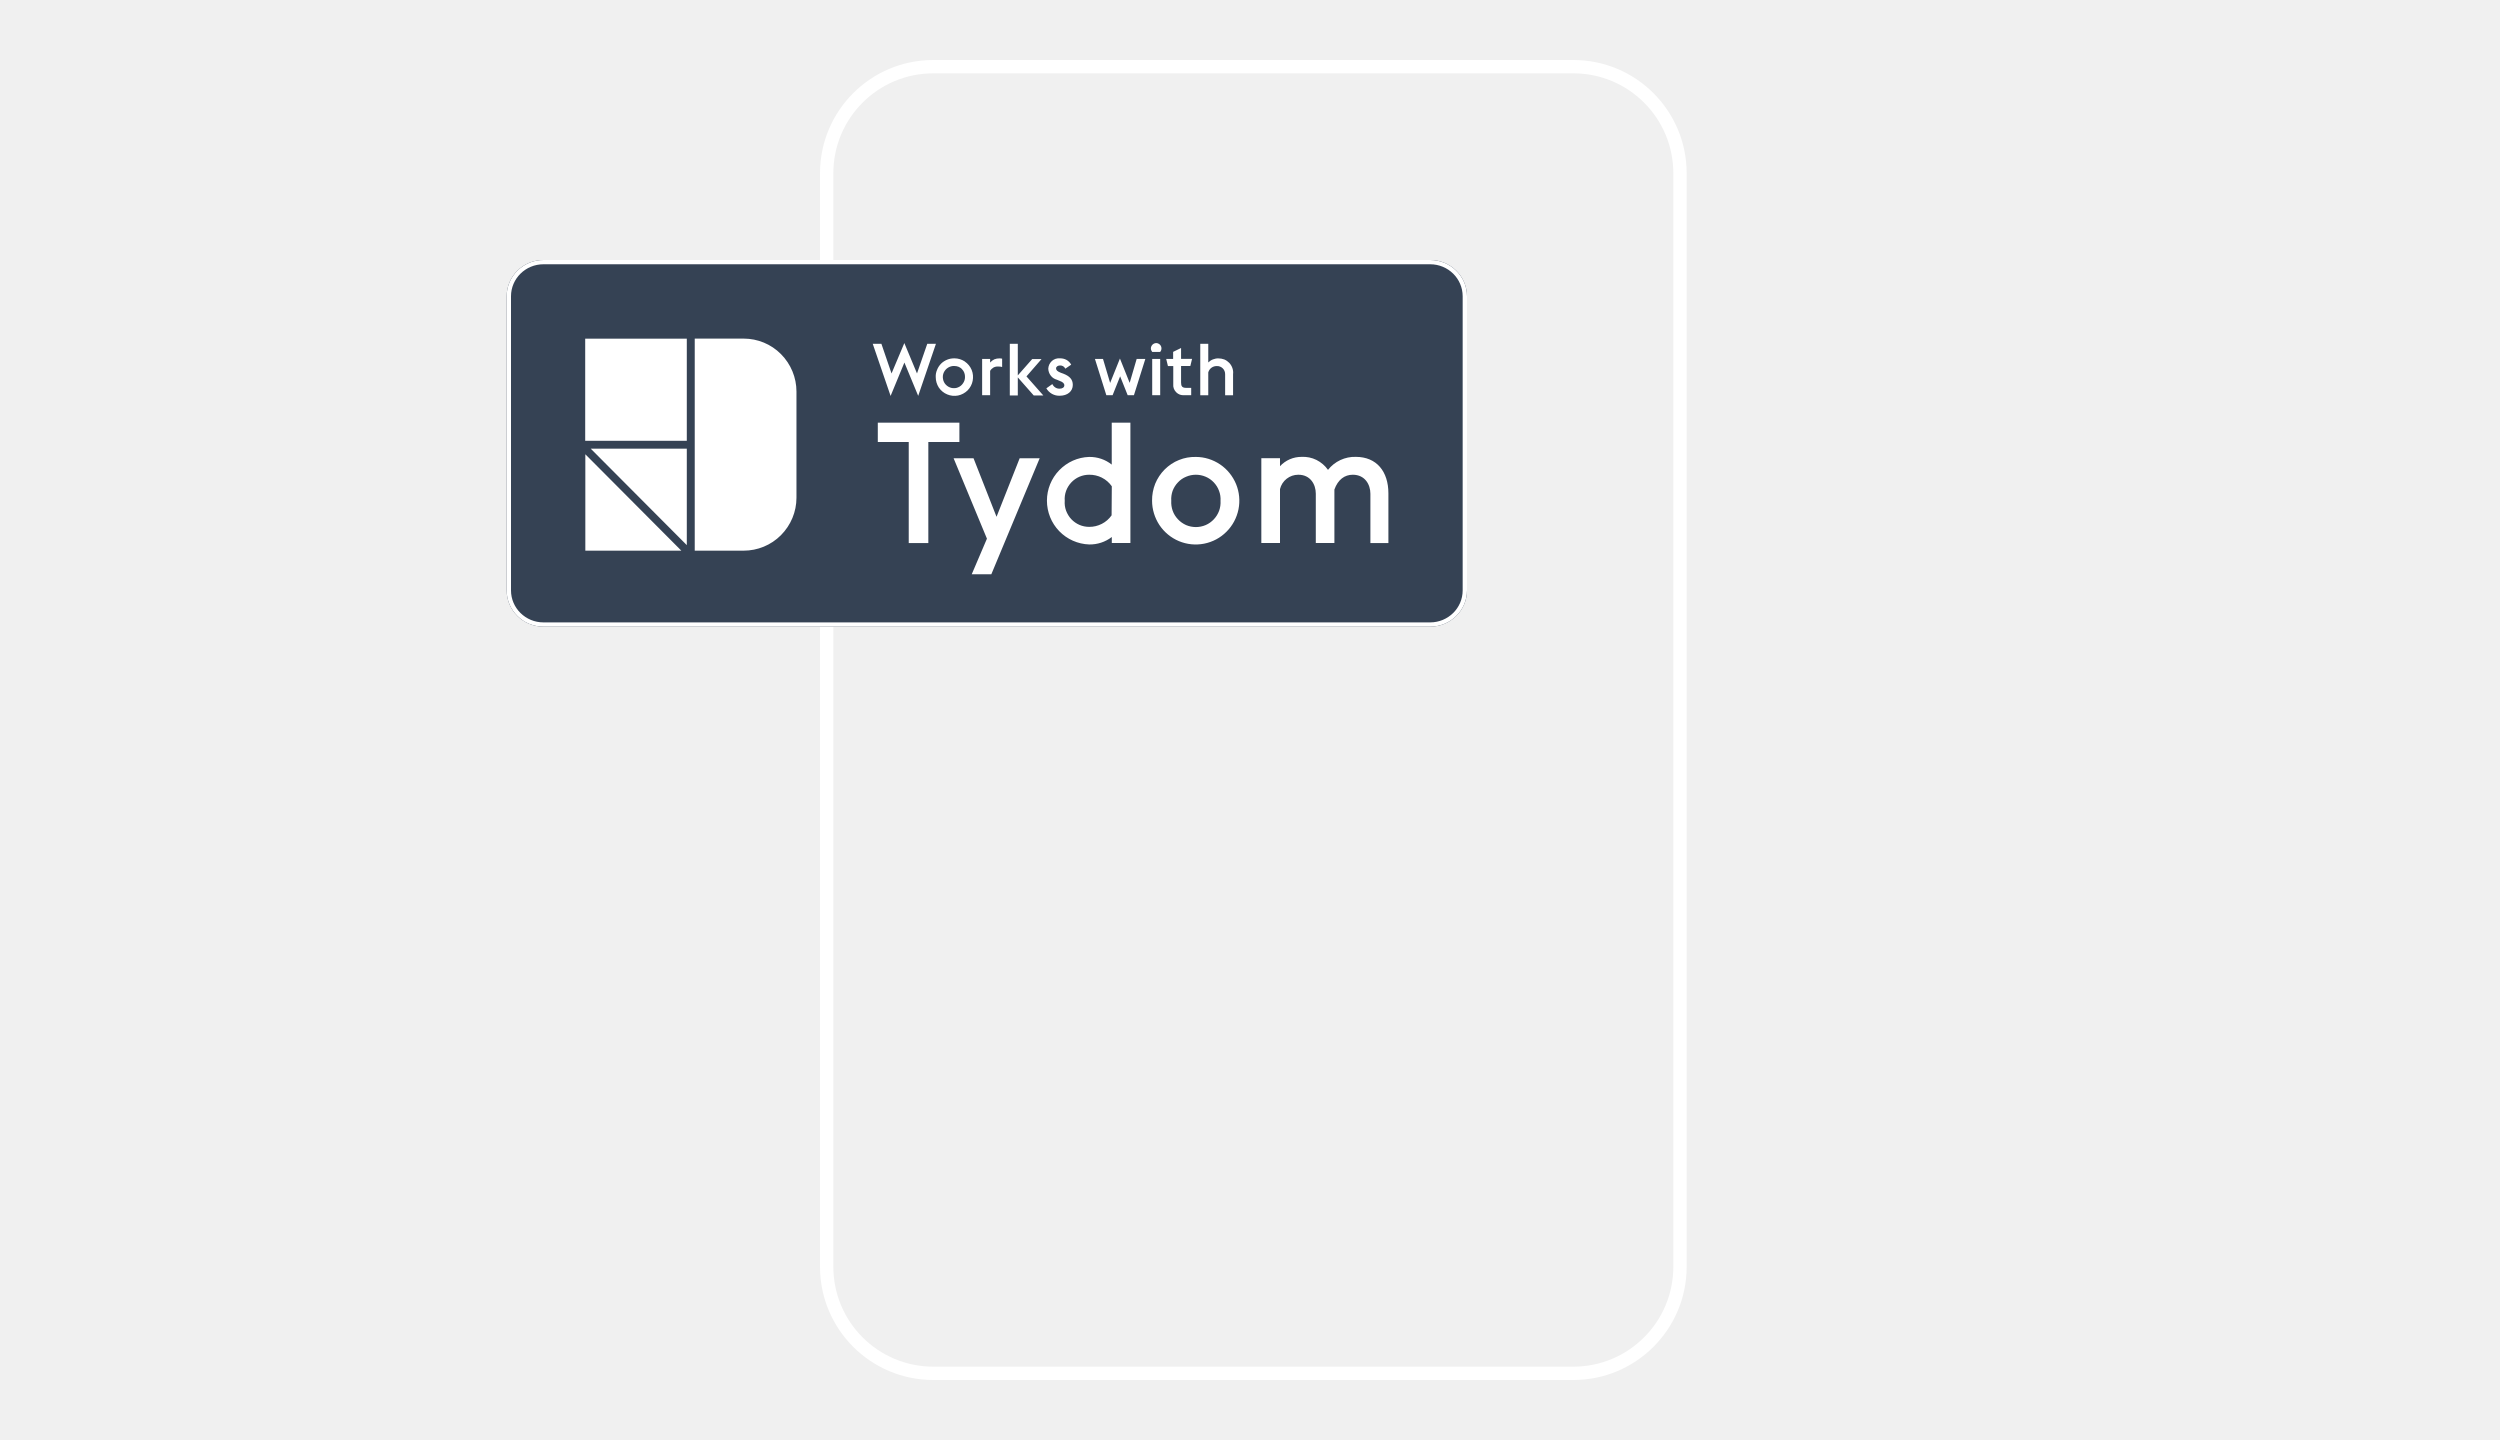
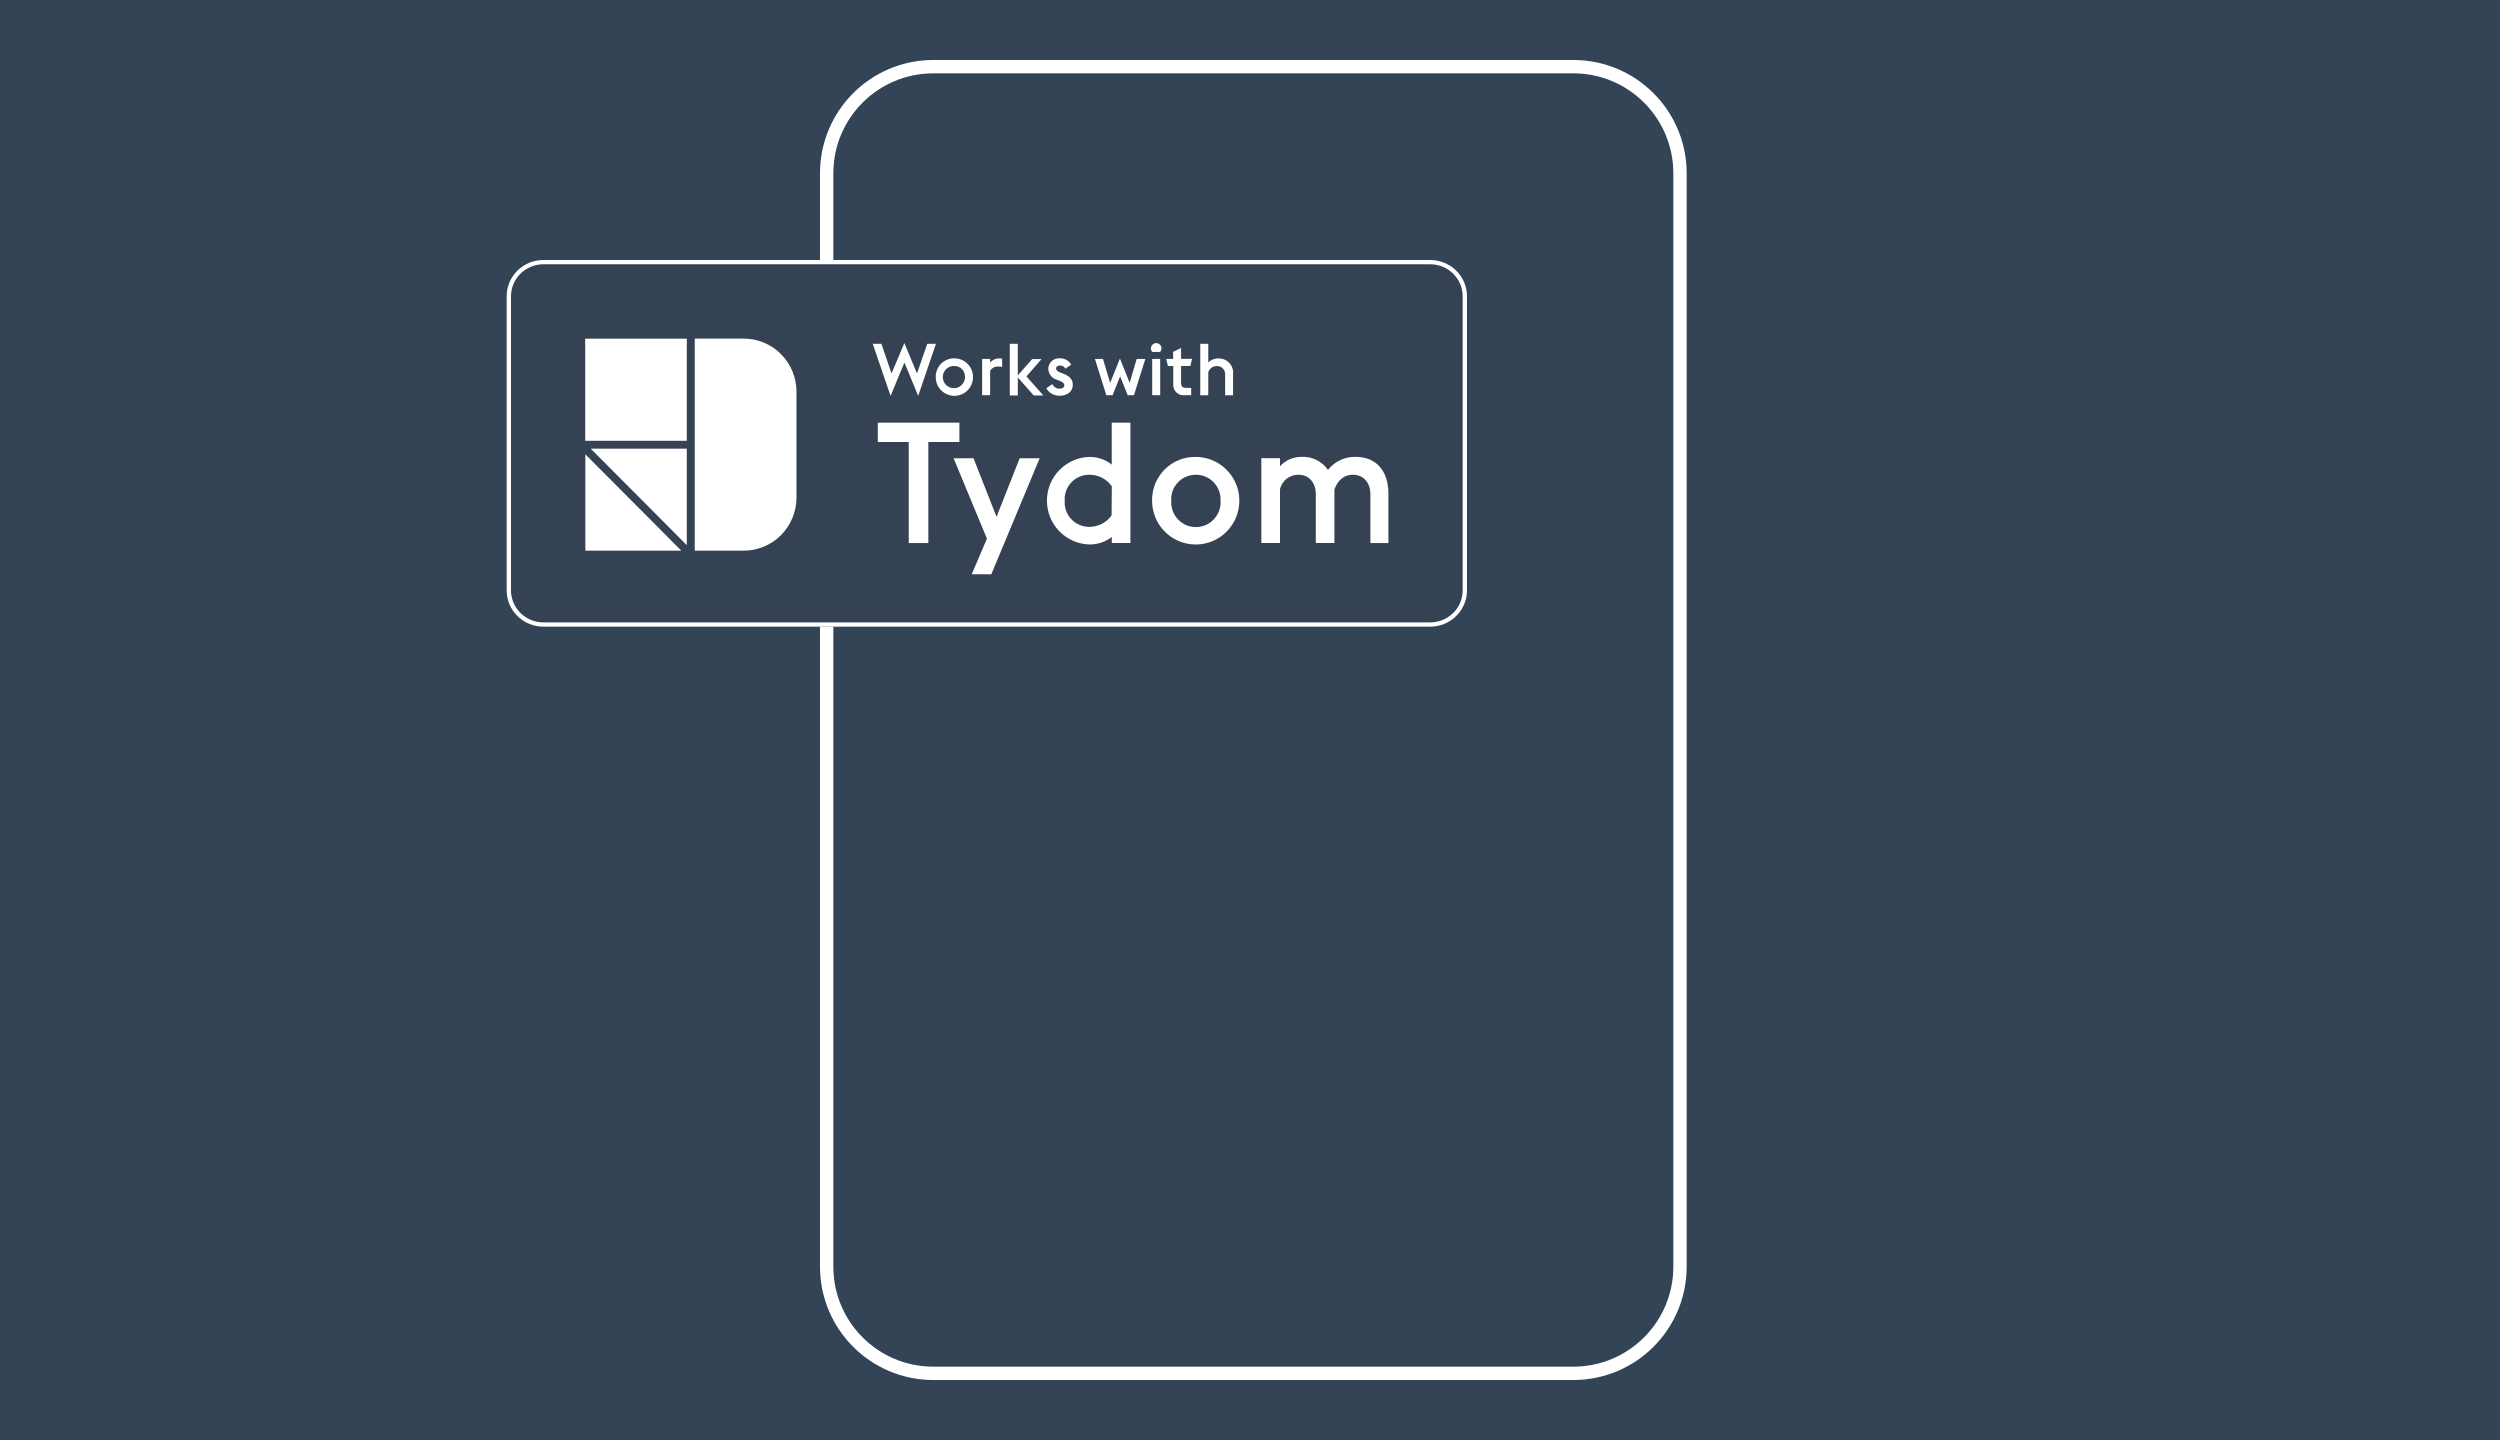
<svg xmlns="http://www.w3.org/2000/svg" viewBox="0 0 375.0 216.0" role="img" aria-label="Illustration officielle Delta Dore">
+   <rect width="100%" height="100%" fill="#344457" />
  <path d="M236 10h-96c-8.84 0-16 7.16-16 16v164c0 8.84 7.16 16 16 16h96c8.84 0 16-7.16 16-16V26c0-8.84-7.16-16-16-16Z" fill="none" stroke="#ffffff" stroke-width="2.0" />
  <path d="M214.52 39h-133C78.47 39 76 41.44 76 44.44v44.12c0 3 2.47 5.44 5.52 5.44h133c3.05 0 5.53-2.44 5.53-5.44V44.44c0-3-2.48-5.44-5.53-5.44Z" fill="#354254" stroke="none" />
  <path d="M214.52 39.64h-133c-2.69 0-4.87 2.15-4.87 4.8v44.12c0 2.65 2.18 4.8 4.87 4.8h133c2.7 0 4.88-2.15 4.88-4.8V44.44c0-2.65-2.18-4.8-4.88-4.8ZM81.52 39h133c3.05 0 5.53 2.44 5.53 5.44v44.12c0 3-2.48 5.44-5.53 5.44h-133C78.47 94 76 91.56 76 88.56V44.44c0-3 2.47-5.44 5.52-5.44Z" fill="#ffffff" stroke="none" fill-rule="evenodd" />
  <path d="M111.54 82.6c2.1 0 4.12-0.83 5.6-2.32 1.49-1.5 2.33-3.51 2.33-5.62V58.73c0-2.1-0.84-4.12-2.32-5.61-1.48-1.5-3.5-2.33-5.6-2.33h-7.34V82.6h7.33Zm-8.5-31.8H87.78v15.32h15.24V50.8ZM88.61 67.3l14.41 14.47V67.3H88.63Zm13.58 15.3H87.8V68.14L102.2 82.6Zm31.54-26.58l-1.52-4.45h-1.3l2.68 7.82 2.07-5.01 2.07 5 2.66-7.81h-1.3l-1.54 4.45-1.9-4.56-1.92 4.56Zm10.99-1.8c-0.46-0.3-1-0.47-1.56-0.47-0.37 0-0.74 0.06-1.08 0.2-0.34 0.14-0.66 0.34-0.92 0.6-0.26 0.27-0.47 0.58-0.6 0.93-0.15 0.34-0.22 0.71-0.2 1.08 0 0.56 0.16 1.1 0.46 1.57 0.31 0.46 0.75 0.82 1.26 1.03 0.51 0.22 1.08 0.27 1.62 0.17 0.54-0.11 1.04-0.38 1.44-0.77 0.39-0.4 0.66-0.9 0.76-1.44 0.11-0.55 0.06-1.11-0.15-1.63-0.21-0.51-0.57-0.95-1.03-1.26Zm-2.5 0.92c0.28-0.17 0.61-0.26 0.94-0.24 0.22 0 0.43 0.04 0.63 0.12 0.2 0.09 0.38 0.2 0.52 0.37 0.15 0.15 0.27 0.34 0.34 0.54 0.08 0.2 0.1 0.42 0.1 0.63 0 0.34-0.1 0.66-0.3 0.94-0.18 0.27-0.44 0.49-0.75 0.61-0.3 0.13-0.65 0.15-0.97 0.08-0.32-0.07-0.62-0.24-0.85-0.48-0.23-0.24-0.38-0.54-0.43-0.87-0.06-0.33-0.02-0.67 0.12-0.97 0.14-0.3 0.37-0.56 0.65-0.73Zm6.3-1.3v0.54c0.17-0.2 0.39-0.37 0.63-0.48 0.25-0.1 0.51-0.15 0.77-0.14 0.13 0 0.26 0.01 0.4 0.04v1.25c-0.2-0.06-0.4-0.08-0.6-0.07-0.24-0.02-0.48 0.04-0.7 0.15-0.2 0.12-0.38 0.29-0.5 0.5v3.65h-1.2v-5.44h1.2Zm4.15 2.47v-4.74h-1.2v7.75h1.2v-2.71l2.39 2.71h1.44l-2.53-2.86 2.26-2.6h-1.4l-2.16 2.45Zm5.18 1.3c0.1 0.21 0.25 0.39 0.44 0.51 0.2 0.13 0.43 0.19 0.66 0.18 0.42 0 0.7-0.2 0.7-0.5s-0.23-0.5-0.73-0.68l-0.38-0.16c-0.37-0.1-0.7-0.31-0.93-0.62-0.23-0.3-0.36-0.67-0.37-1.05 0.01-0.22 0.07-0.43 0.16-0.63 0.1-0.2 0.23-0.37 0.39-0.52 0.16-0.14 0.35-0.25 0.56-0.32 0.2-0.06 0.42-0.09 0.64-0.07 0.34-0.01 0.68 0.07 0.98 0.23 0.3 0.17 0.55 0.42 0.71 0.72l-0.88 0.6c-0.07-0.14-0.18-0.27-0.32-0.36-0.14-0.08-0.3-0.13-0.47-0.12-0.31 0-0.6 0.16-0.6 0.44 0 0.27 0.2 0.45 0.7 0.65l0.39 0.14c0.91 0.36 1.42 0.83 1.42 1.69 0 0.96-0.8 1.62-1.95 1.62-0.4 0.02-0.8-0.08-1.16-0.27-0.36-0.2-0.66-0.5-0.86-0.84l0.9-0.64Zm15.58-6.15c0.2 0 0.4 0.09 0.56 0.24 0.15 0.15 0.23 0.35 0.23 0.56 0 0.2-0.07 0.38-0.2 0.53h-1.19c-0.12-0.15-0.2-0.34-0.2-0.53 0-0.21 0.1-0.41 0.24-0.56 0.15-0.15 0.35-0.23 0.56-0.24Zm0.6 2.38v5.44h-1.2v-5.44h1.2Zm-8.58 0l1.07 3.6 1.47-3.66 1.46 3.65 1.05-3.59h1.3l-1.71 5.44h-0.94l-1.13-2.83-1.13 2.83h-0.94l-1.71-5.44h1.21Zm10.52-1.05v1.05h-1.04l0.26 1.07h0.8v2.72c-0.02 0.22 0 0.44 0.08 0.65 0.08 0.21 0.2 0.4 0.36 0.56 0.16 0.16 0.34 0.28 0.56 0.36 0.2 0.07 0.43 0.1 0.65 0.08h1.04v-1.1h-0.75c-0.61 0-0.77-0.25-0.77-0.8V54.9h1.39l0.26-1.07h-1.65v-1.63l-1.19 0.58Zm5.27-1.22v2.8c0.2-0.2 0.44-0.36 0.7-0.46 0.26-0.1 0.54-0.16 0.82-0.15 0.3 0 0.6 0.05 0.89 0.16 0.28 0.12 0.53 0.3 0.74 0.51 0.21 0.23 0.37 0.49 0.47 0.78 0.1 0.29 0.14 0.6 0.1 0.9v3.18h-1.19v-3.16c0-0.16-0.03-0.33-0.09-0.48-0.06-0.15-0.15-0.28-0.27-0.4-0.11-0.11-0.25-0.2-0.4-0.26-0.15-0.06-0.31-0.09-0.48-0.08-0.29-0.01-0.58 0.08-0.81 0.25-0.24 0.18-0.4 0.42-0.48 0.7v3.43h-1.2v-7.72h1.2ZM131.67 66.3v-2.9h12.24v2.9h-4.66v15.16h-2.94V66.3h-4.64Zm11.38 2.44h2.98l3.45 8.78 3.47-8.78h3l-7.25 17.4h-2.94l2.28-5.34-5-12.06Zm15.83 10.93c1.19 1.23 2.8 1.94 4.5 2 1.22 0.02 2.42-0.37 3.39-1.12v0.9h2.79V63.4h-2.8v6.29c-0.96-0.77-2.16-1.17-3.39-1.15-1.7 0.05-3.3 0.77-4.49 2-1.18 1.22-1.84 2.86-1.84 4.56 0 1.7 0.66 3.35 1.84 4.57Zm6.4-8.02c0.6 0.3 1.1 0.74 1.49 1.29l-0.03 4.36c-0.38 0.54-0.88 0.98-1.47 1.28-0.59 0.3-1.24 0.46-1.9 0.45-0.5 0-1-0.1-1.46-0.3-0.46-0.2-0.87-0.49-1.22-0.86-0.34-0.36-0.6-0.8-0.78-1.27-0.17-0.47-0.24-0.98-0.2-1.48-0.04-0.5 0.03-1 0.2-1.48 0.17-0.47 0.44-0.9 0.78-1.27 0.35-0.37 0.76-0.66 1.22-0.86 0.47-0.2 0.96-0.3 1.46-0.3 0.67-0.01 1.32 0.14 1.92 0.44Zm14.1-3.11c1.3 0 2.56 0.4 3.63 1.12 1.07 0.72 1.9 1.75 2.4 2.95 0.49 1.2 0.62 2.52 0.36 3.8-0.26 1.27-0.88 2.44-1.8 3.35-0.91 0.92-2.08 1.54-3.35 1.79s-2.58 0.12-3.78-0.38c-1.19-0.5-2.21-1.34-2.93-2.42-0.71-1.08-1.1-2.35-1.1-3.65-0.01-0.87 0.15-1.73 0.47-2.54 0.33-0.8 0.81-1.53 1.43-2.15 0.61-0.6 1.34-1.1 2.14-1.41 0.8-0.33 1.67-0.48 2.53-0.46Zm0 2.67c-0.5 0-1 0.1-1.46 0.3-0.47 0.19-0.89 0.48-1.23 0.85-0.35 0.36-0.62 0.8-0.8 1.27-0.16 0.48-0.24 0.98-0.2 1.49-0.03 0.5 0.04 1.01 0.21 1.49 0.17 0.48 0.44 0.91 0.79 1.28 0.34 0.37 0.76 0.66 1.22 0.87 0.47 0.2 0.97 0.3 1.47 0.3s1-0.1 1.47-0.3c0.47-0.2 0.88-0.5 1.23-0.87s0.61-0.8 0.79-1.28c0.17-0.48 0.24-0.98 0.21-1.49 0.03-0.5-0.04-1.01-0.22-1.48-0.17-0.48-0.44-0.91-0.79-1.28-0.34-0.36-0.76-0.66-1.22-0.85-0.47-0.2-0.96-0.3-1.47-0.3Zm20.78 2.22c0.53-1.48 1.52-2.22 2.76-2.22 1.82 0 2.64 1.47 2.64 2.85v7.4h2.7V74c0-3.28-1.77-5.47-4.88-5.47-0.8-0.03-1.6 0.14-2.33 0.48-0.72 0.34-1.36 0.84-1.85 1.47-0.44-0.63-1.04-1.14-1.73-1.49-0.69-0.34-1.46-0.5-2.23-0.46-0.6 0-1.2 0.11-1.77 0.36-0.56 0.24-1.06 0.6-1.47 1.04v-1.2h-2.8v12.72h2.8v-8.09c0.15-0.61 0.5-1.16 1-1.55 0.5-0.39 1.1-0.6 1.74-0.6 1.82-0.01 2.63 1.46 2.63 2.84v7.4h2.79V74v-0.58Z" fill="#ffffff" stroke="none" fill-rule="evenodd" />
</svg>
